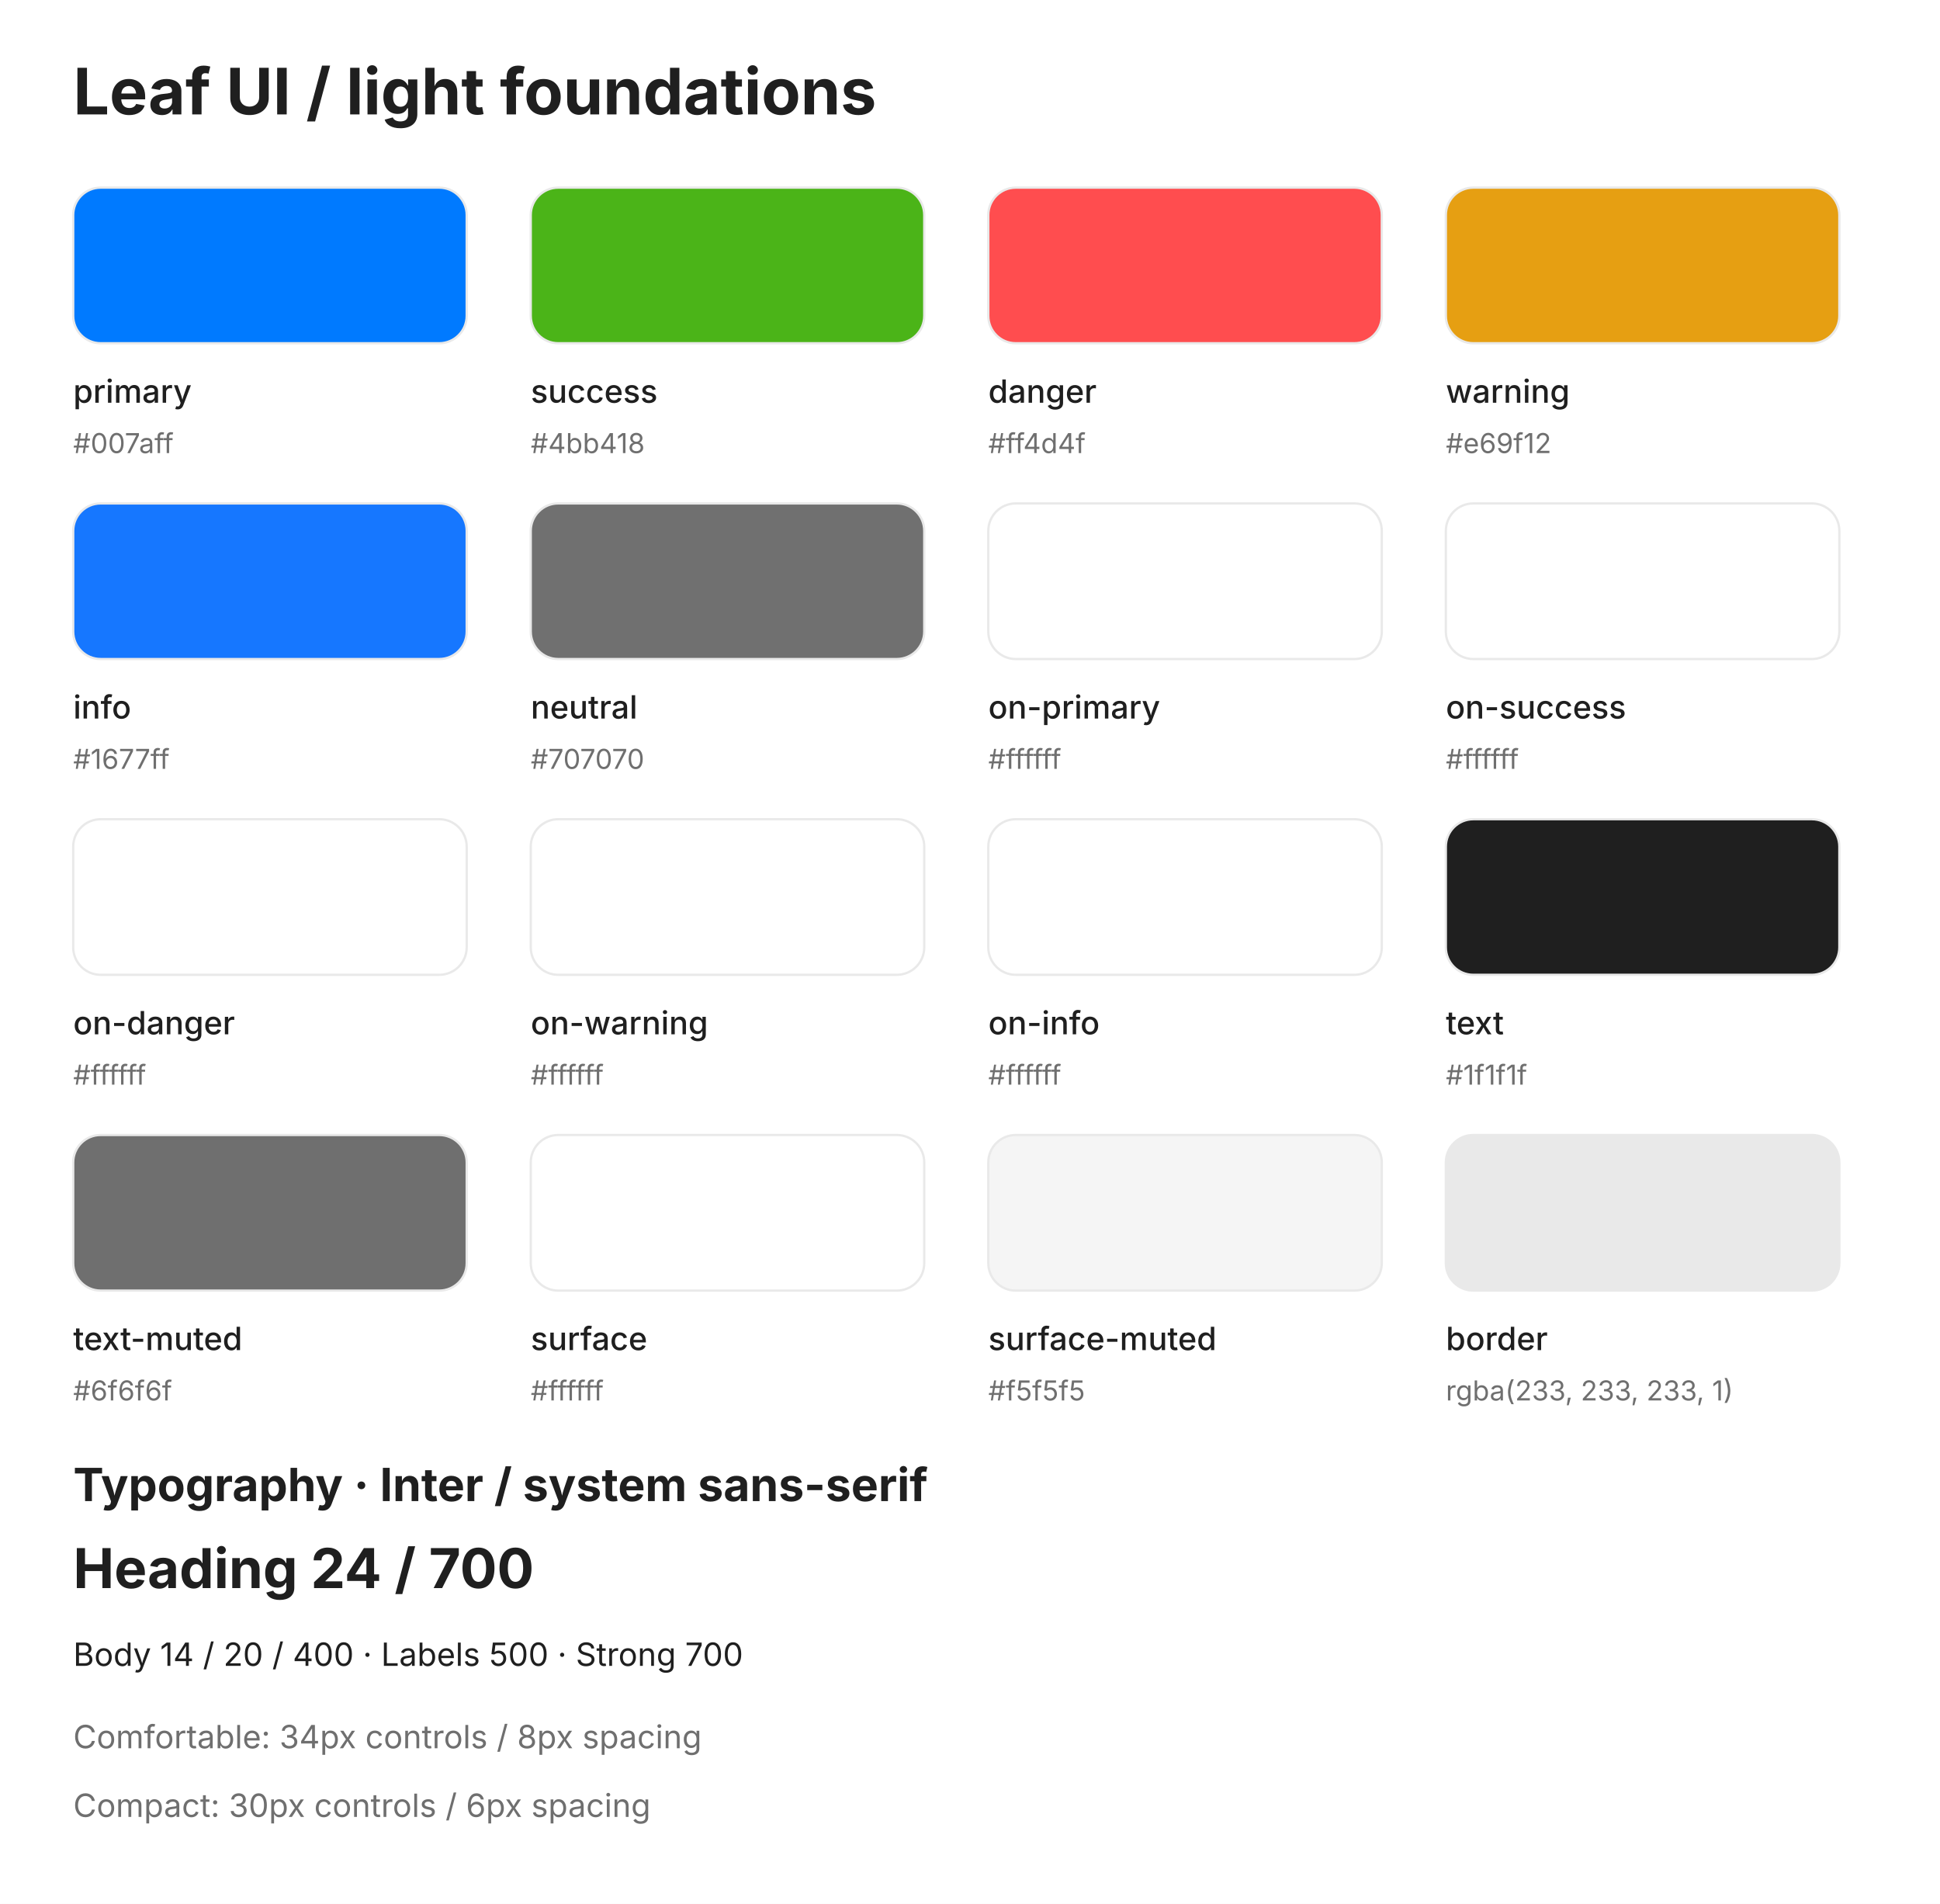
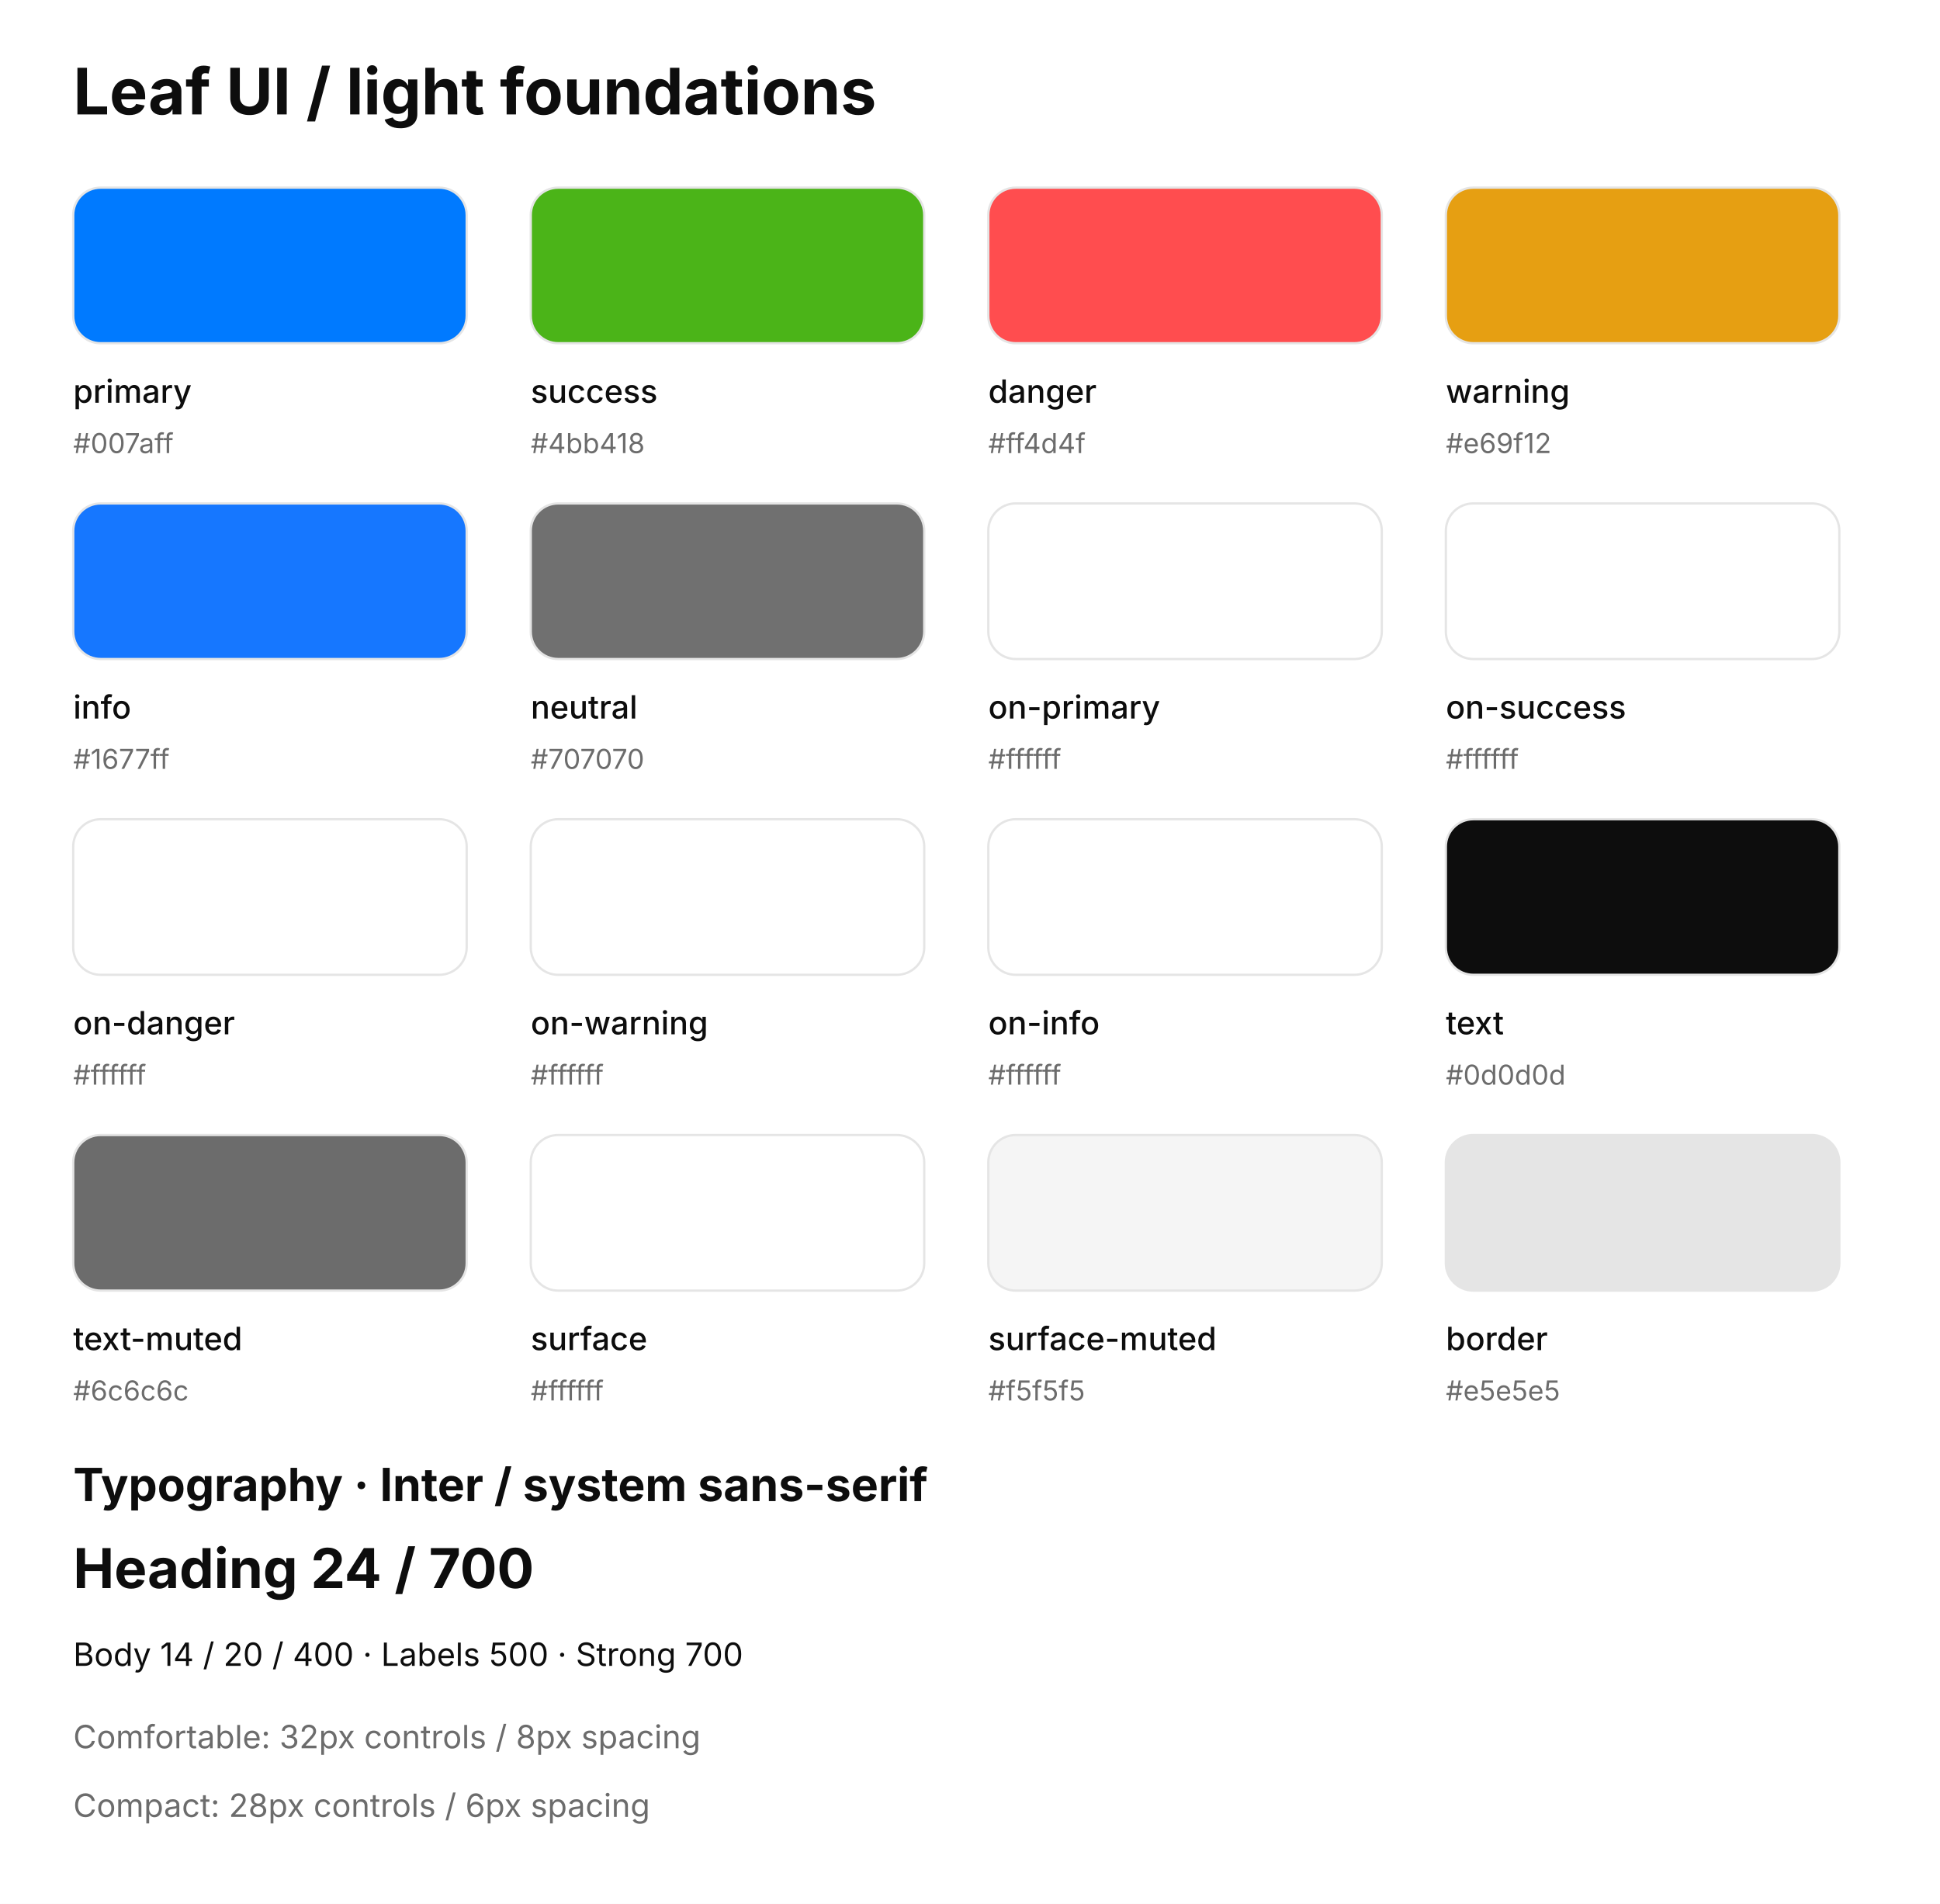
<svg xmlns="http://www.w3.org/2000/svg" width="848" height="832" viewBox="0 0 848 832" font-family="Inter, Arial, sans-serif">
  <rect x="0" y="0" width="848" height="832" rx="0" fill="#ffffff" stroke="none" />
-   <text x="32" y="50" fill="#1f1f1f" font-size="28" font-weight="700">Leaf UI / light foundations</text>
+   <text x="32" y="50" fill="#0d0d0d" font-size="28" font-weight="700">Leaf UI / light foundations</text>
  <g id="color-primary">
-     <rect x="32" y="82" width="172" height="68" rx="12" fill="#007aff" stroke="rgba(233, 233, 233, 1)" />
-     <text x="32" y="176" fill="#1f1f1f" font-size="14" font-weight="500">primary</text>
-     <text x="32" y="198" fill="#6f6f6f" font-size="12" font-weight="400">#007aff</text>
+     <rect x="32" y="82" width="172" height="68" rx="12" fill="#007aff" stroke="#e5e5e5" />
+     <text x="32" y="176" fill="#0d0d0d" font-size="14" font-weight="500">primary</text>
+     <text x="32" y="198" fill="#6c6c6c" font-size="12" font-weight="400">#007aff</text>
  </g>
  <g id="color-success">
-     <rect x="232" y="82" width="172" height="68" rx="12" fill="#4bb418" stroke="rgba(233, 233, 233, 1)" />
-     <text x="232" y="176" fill="#1f1f1f" font-size="14" font-weight="500">success</text>
-     <text x="232" y="198" fill="#6f6f6f" font-size="12" font-weight="400">#4bb418</text>
+     <rect x="232" y="82" width="172" height="68" rx="12" fill="#4bb418" stroke="#e5e5e5" />
+     <text x="232" y="176" fill="#0d0d0d" font-size="14" font-weight="500">success</text>
+     <text x="232" y="198" fill="#6c6c6c" font-size="12" font-weight="400">#4bb418</text>
  </g>
  <g id="color-danger">
-     <rect x="432" y="82" width="172" height="68" rx="12" fill="#ff4d4f" stroke="rgba(233, 233, 233, 1)" />
-     <text x="432" y="176" fill="#1f1f1f" font-size="14" font-weight="500">danger</text>
-     <text x="432" y="198" fill="#6f6f6f" font-size="12" font-weight="400">#ff4d4f</text>
+     <rect x="432" y="82" width="172" height="68" rx="12" fill="#ff4d4f" stroke="#e5e5e5" />
+     <text x="432" y="176" fill="#0d0d0d" font-size="14" font-weight="500">danger</text>
+     <text x="432" y="198" fill="#6c6c6c" font-size="12" font-weight="400">#ff4d4f</text>
  </g>
  <g id="color-warning">
-     <rect x="632" y="82" width="172" height="68" rx="12" fill="#e69f12" stroke="rgba(233, 233, 233, 1)" />
-     <text x="632" y="176" fill="#1f1f1f" font-size="14" font-weight="500">warning</text>
-     <text x="632" y="198" fill="#6f6f6f" font-size="12" font-weight="400">#e69f12</text>
+     <rect x="632" y="82" width="172" height="68" rx="12" fill="#e69f12" stroke="#e5e5e5" />
+     <text x="632" y="176" fill="#0d0d0d" font-size="14" font-weight="500">warning</text>
+     <text x="632" y="198" fill="#6c6c6c" font-size="12" font-weight="400">#e69f12</text>
  </g>
  <g id="color-info">
-     <rect x="32" y="220" width="172" height="68" rx="12" fill="#1677ff" stroke="rgba(233, 233, 233, 1)" />
-     <text x="32" y="314" fill="#1f1f1f" font-size="14" font-weight="500">info</text>
-     <text x="32" y="336" fill="#6f6f6f" font-size="12" font-weight="400">#1677ff</text>
+     <rect x="32" y="220" width="172" height="68" rx="12" fill="#1677ff" stroke="#e5e5e5" />
+     <text x="32" y="314" fill="#0d0d0d" font-size="14" font-weight="500">info</text>
+     <text x="32" y="336" fill="#6c6c6c" font-size="12" font-weight="400">#1677ff</text>
  </g>
  <g id="color-neutral">
-     <rect x="232" y="220" width="172" height="68" rx="12" fill="#707070" stroke="rgba(233, 233, 233, 1)" />
-     <text x="232" y="314" fill="#1f1f1f" font-size="14" font-weight="500">neutral</text>
-     <text x="232" y="336" fill="#6f6f6f" font-size="12" font-weight="400">#707070</text>
+     <rect x="232" y="220" width="172" height="68" rx="12" fill="#707070" stroke="#e5e5e5" />
+     <text x="232" y="314" fill="#0d0d0d" font-size="14" font-weight="500">neutral</text>
+     <text x="232" y="336" fill="#6c6c6c" font-size="12" font-weight="400">#707070</text>
  </g>
  <g id="color-on-primary">
-     <rect x="432" y="220" width="172" height="68" rx="12" fill="#ffffff" stroke="rgba(233, 233, 233, 1)" />
-     <text x="432" y="314" fill="#1f1f1f" font-size="14" font-weight="500">on-primary</text>
-     <text x="432" y="336" fill="#6f6f6f" font-size="12" font-weight="400">#ffffff</text>
+     <rect x="432" y="220" width="172" height="68" rx="12" fill="#ffffff" stroke="#e5e5e5" />
+     <text x="432" y="314" fill="#0d0d0d" font-size="14" font-weight="500">on-primary</text>
+     <text x="432" y="336" fill="#6c6c6c" font-size="12" font-weight="400">#ffffff</text>
  </g>
  <g id="color-on-success">
-     <rect x="632" y="220" width="172" height="68" rx="12" fill="#ffffff" stroke="rgba(233, 233, 233, 1)" />
-     <text x="632" y="314" fill="#1f1f1f" font-size="14" font-weight="500">on-success</text>
-     <text x="632" y="336" fill="#6f6f6f" font-size="12" font-weight="400">#ffffff</text>
+     <rect x="632" y="220" width="172" height="68" rx="12" fill="#ffffff" stroke="#e5e5e5" />
+     <text x="632" y="314" fill="#0d0d0d" font-size="14" font-weight="500">on-success</text>
+     <text x="632" y="336" fill="#6c6c6c" font-size="12" font-weight="400">#ffffff</text>
  </g>
  <g id="color-on-danger">
-     <rect x="32" y="358" width="172" height="68" rx="12" fill="#ffffff" stroke="rgba(233, 233, 233, 1)" />
-     <text x="32" y="452" fill="#1f1f1f" font-size="14" font-weight="500">on-danger</text>
-     <text x="32" y="474" fill="#6f6f6f" font-size="12" font-weight="400">#ffffff</text>
+     <rect x="32" y="358" width="172" height="68" rx="12" fill="#ffffff" stroke="#e5e5e5" />
+     <text x="32" y="452" fill="#0d0d0d" font-size="14" font-weight="500">on-danger</text>
+     <text x="32" y="474" fill="#6c6c6c" font-size="12" font-weight="400">#ffffff</text>
  </g>
  <g id="color-on-warning">
-     <rect x="232" y="358" width="172" height="68" rx="12" fill="#ffffff" stroke="rgba(233, 233, 233, 1)" />
-     <text x="232" y="452" fill="#1f1f1f" font-size="14" font-weight="500">on-warning</text>
-     <text x="232" y="474" fill="#6f6f6f" font-size="12" font-weight="400">#ffffff</text>
+     <rect x="232" y="358" width="172" height="68" rx="12" fill="#ffffff" stroke="#e5e5e5" />
+     <text x="232" y="452" fill="#0d0d0d" font-size="14" font-weight="500">on-warning</text>
+     <text x="232" y="474" fill="#6c6c6c" font-size="12" font-weight="400">#ffffff</text>
  </g>
  <g id="color-on-info">
-     <rect x="432" y="358" width="172" height="68" rx="12" fill="#ffffff" stroke="rgba(233, 233, 233, 1)" />
-     <text x="432" y="452" fill="#1f1f1f" font-size="14" font-weight="500">on-info</text>
-     <text x="432" y="474" fill="#6f6f6f" font-size="12" font-weight="400">#ffffff</text>
+     <rect x="432" y="358" width="172" height="68" rx="12" fill="#ffffff" stroke="#e5e5e5" />
+     <text x="432" y="452" fill="#0d0d0d" font-size="14" font-weight="500">on-info</text>
+     <text x="432" y="474" fill="#6c6c6c" font-size="12" font-weight="400">#ffffff</text>
  </g>
  <g id="color-text">
-     <rect x="632" y="358" width="172" height="68" rx="12" fill="#1f1f1f" stroke="rgba(233, 233, 233, 1)" />
-     <text x="632" y="452" fill="#1f1f1f" font-size="14" font-weight="500">text</text>
-     <text x="632" y="474" fill="#6f6f6f" font-size="12" font-weight="400">#1f1f1f</text>
+     <rect x="632" y="358" width="172" height="68" rx="12" fill="#0d0d0d" stroke="#e5e5e5" />
+     <text x="632" y="452" fill="#0d0d0d" font-size="14" font-weight="500">text</text>
+     <text x="632" y="474" fill="#6c6c6c" font-size="12" font-weight="400">#0d0d0d</text>
  </g>
  <g id="color-text-muted">
-     <rect x="32" y="496" width="172" height="68" rx="12" fill="#6f6f6f" stroke="rgba(233, 233, 233, 1)" />
-     <text x="32" y="590" fill="#1f1f1f" font-size="14" font-weight="500">text-muted</text>
-     <text x="32" y="612" fill="#6f6f6f" font-size="12" font-weight="400">#6f6f6f</text>
+     <rect x="32" y="496" width="172" height="68" rx="12" fill="#6c6c6c" stroke="#e5e5e5" />
+     <text x="32" y="590" fill="#0d0d0d" font-size="14" font-weight="500">text-muted</text>
+     <text x="32" y="612" fill="#6c6c6c" font-size="12" font-weight="400">#6c6c6c</text>
  </g>
  <g id="color-surface">
-     <rect x="232" y="496" width="172" height="68" rx="12" fill="#ffffff" stroke="rgba(233, 233, 233, 1)" />
-     <text x="232" y="590" fill="#1f1f1f" font-size="14" font-weight="500">surface</text>
-     <text x="232" y="612" fill="#6f6f6f" font-size="12" font-weight="400">#ffffff</text>
+     <rect x="232" y="496" width="172" height="68" rx="12" fill="#ffffff" stroke="#e5e5e5" />
+     <text x="232" y="590" fill="#0d0d0d" font-size="14" font-weight="500">surface</text>
+     <text x="232" y="612" fill="#6c6c6c" font-size="12" font-weight="400">#ffffff</text>
  </g>
  <g id="color-surface-muted">
-     <rect x="432" y="496" width="172" height="68" rx="12" fill="#f5f5f5" stroke="rgba(233, 233, 233, 1)" />
-     <text x="432" y="590" fill="#1f1f1f" font-size="14" font-weight="500">surface-muted</text>
-     <text x="432" y="612" fill="#6f6f6f" font-size="12" font-weight="400">#f5f5f5</text>
+     <rect x="432" y="496" width="172" height="68" rx="12" fill="#f5f5f5" stroke="#e5e5e5" />
+     <text x="432" y="590" fill="#0d0d0d" font-size="14" font-weight="500">surface-muted</text>
+     <text x="432" y="612" fill="#6c6c6c" font-size="12" font-weight="400">#f5f5f5</text>
  </g>
  <g id="color-border">
-     <rect x="632" y="496" width="172" height="68" rx="12" fill="rgba(233, 233, 233, 1)" stroke="rgba(233, 233, 233, 1)" />
-     <text x="632" y="590" fill="#1f1f1f" font-size="14" font-weight="500">border</text>
-     <text x="632" y="612" fill="#6f6f6f" font-size="12" font-weight="400">rgba(233, 233, 233, 1)</text>
+     <rect x="632" y="496" width="172" height="68" rx="12" fill="#e5e5e5" stroke="#e5e5e5" />
+     <text x="632" y="590" fill="#0d0d0d" font-size="14" font-weight="500">border</text>
+     <text x="632" y="612" fill="#6c6c6c" font-size="12" font-weight="400">#e5e5e5</text>
  </g>
-   <text x="32" y="656" fill="#1f1f1f" font-size="20" font-weight="700">Typography · Inter / system sans-serif</text>
-   <text x="32" y="694" fill="#1f1f1f" font-size="24" font-weight="700">Heading 24 / 700</text>
-   <text x="32" y="728" fill="#1f1f1f" font-size="14" font-weight="400">Body 14 / 20 / 400 · Labels 500 · Strong 700</text>
-   <text x="32" y="764" fill="#6f6f6f" font-size="14" font-weight="400">Comfortable: 34px controls / 8px spacing</text>
-   <text x="32" y="794" fill="#6f6f6f" font-size="14" font-weight="400">Compact: 30px controls / 6px spacing</text>
+   <text x="32" y="656" fill="#0d0d0d" font-size="20" font-weight="700">Typography · Inter / system sans-serif</text>
+   <text x="32" y="694" fill="#0d0d0d" font-size="24" font-weight="700">Heading 24 / 700</text>
+   <text x="32" y="728" fill="#0d0d0d" font-size="14" font-weight="400">Body 14 / 20 / 400 · Labels 500 · Strong 700</text>
+   <text x="32" y="764" fill="#6c6c6c" font-size="14" font-weight="400">Comfortable: 32px controls / 8px spacing</text>
+   <text x="32" y="794" fill="#6c6c6c" font-size="14" font-weight="400">Compact: 28px controls / 6px spacing</text>
</svg>
